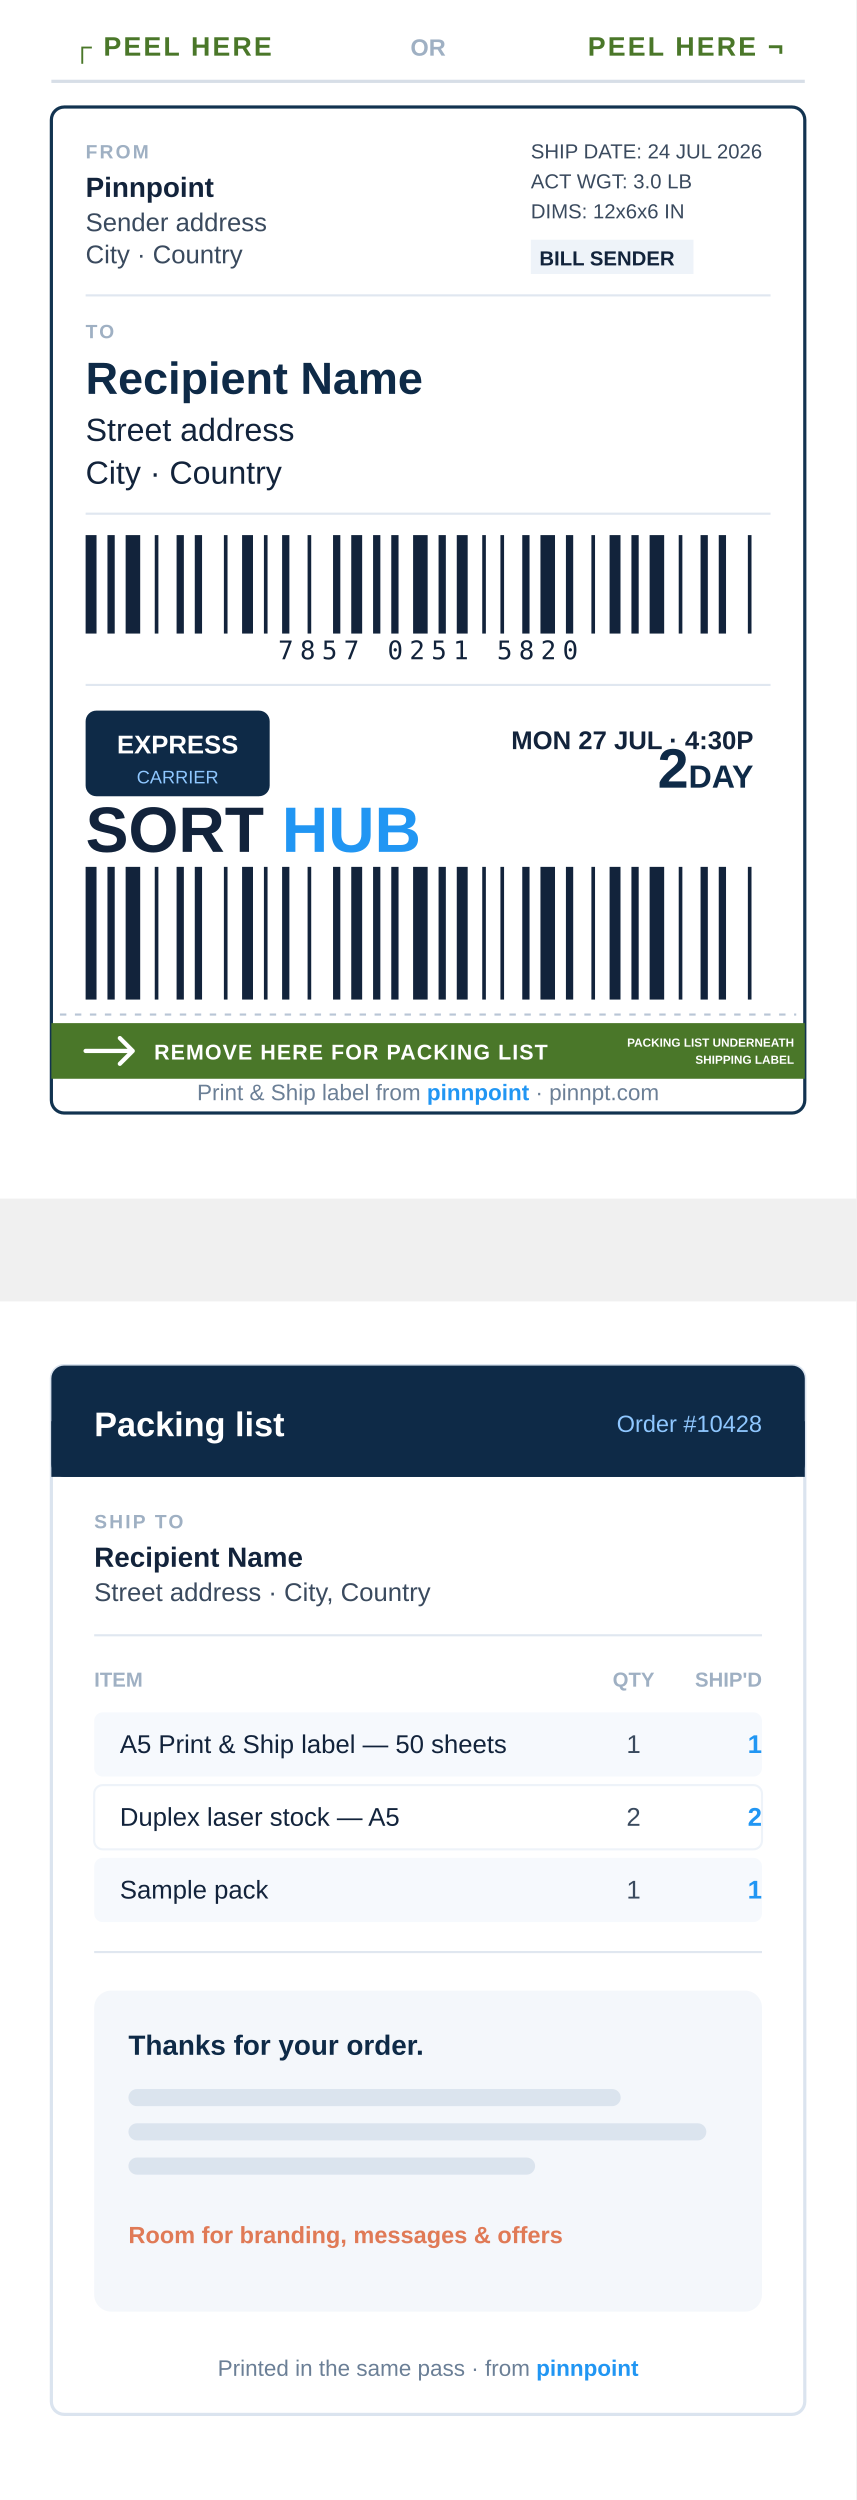
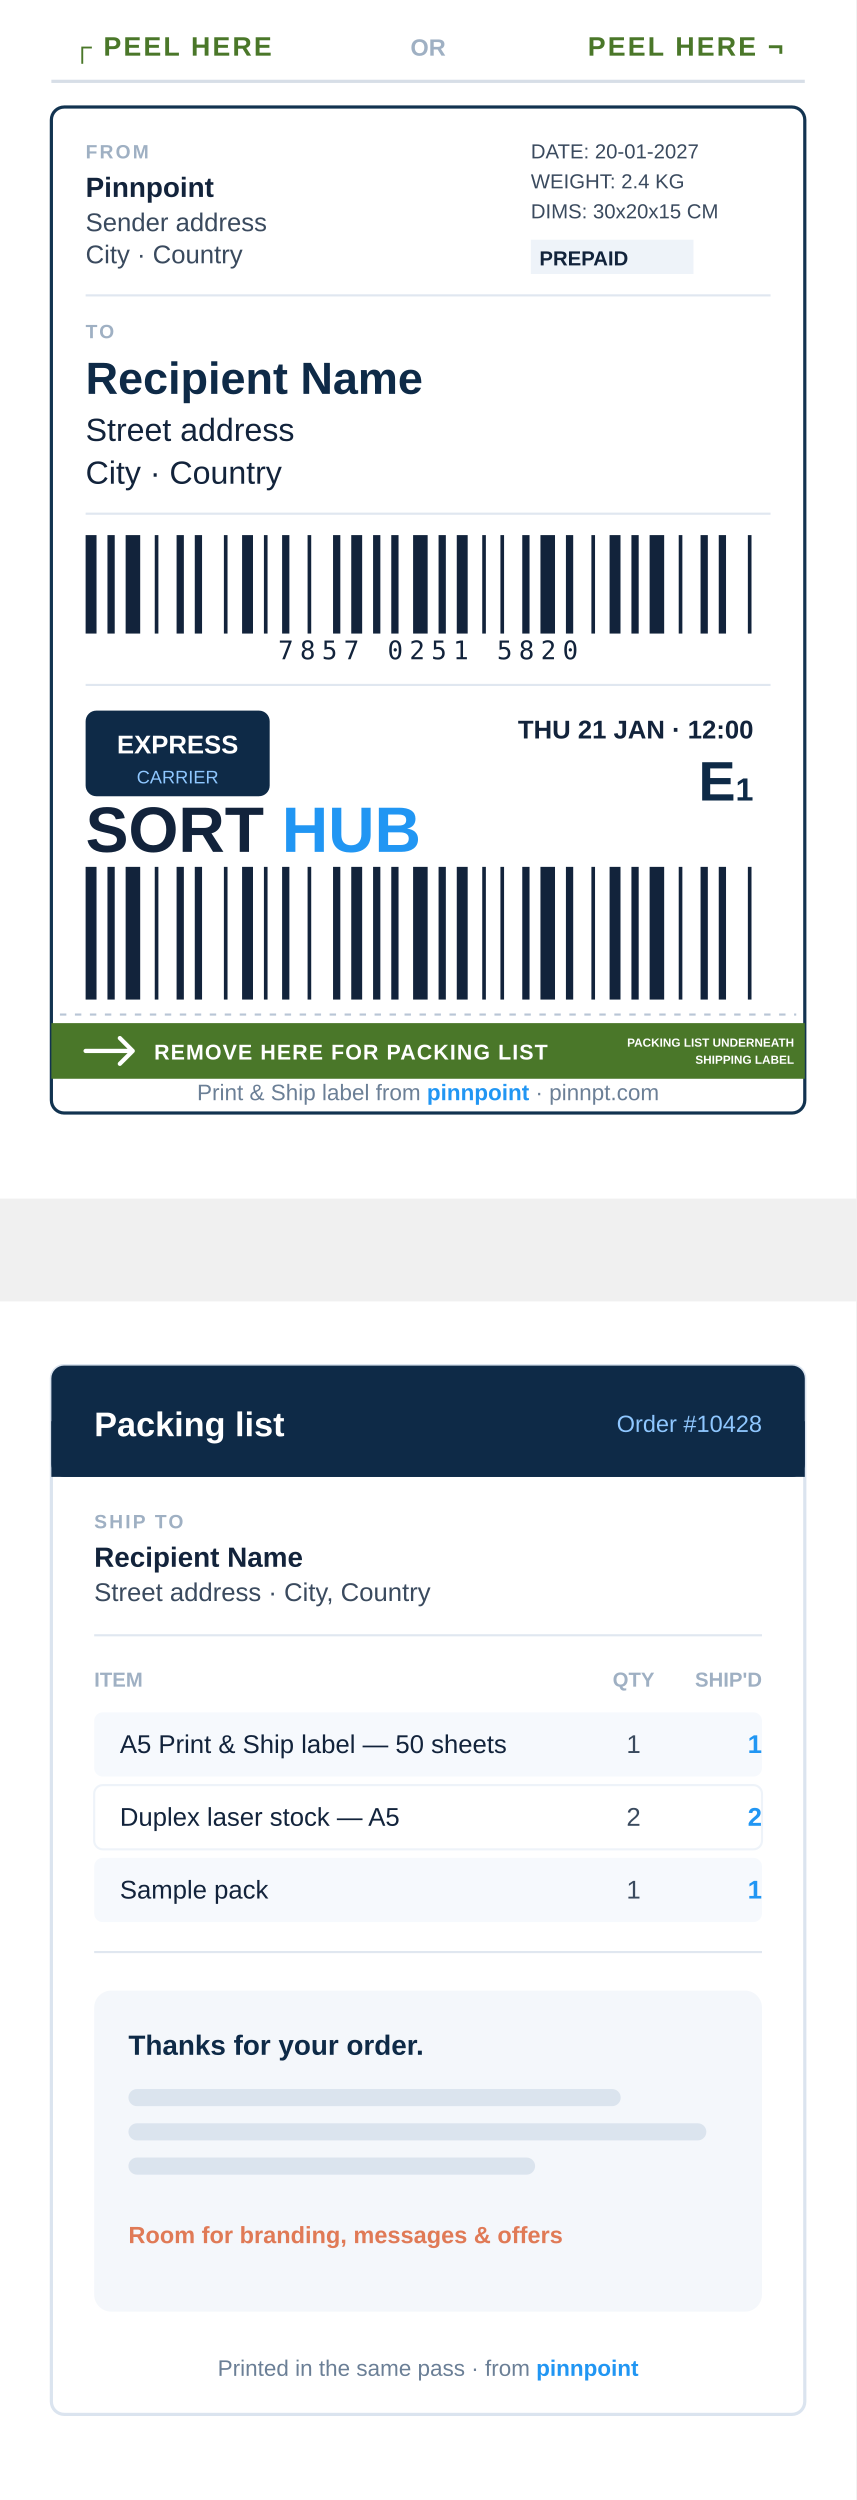
<svg xmlns="http://www.w3.org/2000/svg" viewBox="0 0 400 1168" width="400" height="1168" role="img" aria-label="The A5 Print &amp; Ship label — shipping label on the front, packing list on the back, imaged in one duplex pass">
  <g transform="translate(0,0)">
    <rect x="0" y="0" width="400" height="560" fill="#fff" />
    <text x="34" y="26" font-family="Arial,Helvetica,sans-serif" font-size="12.5" font-weight="700" letter-spacing="1" fill="#4a7729">┌ PEEL HERE</text>
    <text x="200" y="26" text-anchor="middle" font-family="Arial,Helvetica,sans-serif" font-size="11" font-weight="700" fill="#9fb0c3">OR</text>
    <text x="366" y="26" text-anchor="end" font-family="Arial,Helvetica,sans-serif" font-size="12.5" font-weight="700" letter-spacing="1" fill="#4a7729">PEEL HERE ¬</text>
    <line x1="24" y1="38" x2="376" y2="38" stroke="#d7dee7" stroke-width="1.5" />
    <rect x="24" y="50" width="352" height="470" rx="6" fill="#fff" stroke="#123350" stroke-width="1.5" />
    <text x="40" y="74" font-family="Arial,Helvetica,sans-serif" font-size="9" font-weight="700" letter-spacing="1" fill="#9fb0c3">FROM</text>
    <text x="40" y="92" font-family="Arial,Helvetica,sans-serif" font-size="13" font-weight="700" fill="#12233b">Pinnpoint</text>
    <text x="40" y="108" font-family="Arial,Helvetica,sans-serif" font-size="12" fill="#3a4a5e">Sender address</text>
    <text x="40" y="123" font-family="Arial,Helvetica,sans-serif" font-size="12" fill="#3a4a5e">City · Country</text>
    <g font-family="Arial,Helvetica,sans-serif" font-size="9.5" fill="#3a4a5e">
-       <text x="248" y="74">SHIP DATE: 24 JUL 2026</text>
-       <text x="248" y="88">ACT WGT: 3.0 LB</text>
-       <text x="248" y="102">DIMS: 12x6x6 IN</text>
+       <text x="248" y="74">DATE: 20-01-2027</text>
+       <text x="248" y="88">WEIGHT: 2.4 KG</text>
+       <text x="248" y="102">DIMS: 30x20x15 CM</text>
    </g>
    <rect x="248" y="112" width="76" height="16" fill="#eef3f9" />
-     <text x="252" y="124" font-family="Arial,Helvetica,sans-serif" font-size="9.5" font-weight="700" fill="#12233b">BILL SENDER</text>
+     <text x="252" y="124" font-family="Arial,Helvetica,sans-serif" font-size="9.5" font-weight="700" fill="#12233b">PREPAID</text>
    <line x1="40" y1="138" x2="360" y2="138" stroke="#e0e7f0" />
    <text x="40" y="158" font-family="Arial,Helvetica,sans-serif" font-size="9" font-weight="700" letter-spacing="1" fill="#9fb0c3">TO</text>
    <text x="40" y="184" font-family="Arial,Helvetica,sans-serif" font-size="21" font-weight="800" fill="#0e2a47">Recipient Name</text>
    <text x="40" y="206" font-family="Arial,Helvetica,sans-serif" font-size="15" fill="#12233b">Street address</text>
    <text x="40" y="226" font-family="Arial,Helvetica,sans-serif" font-size="15" fill="#12233b">City · Country</text>
    <line x1="40" y1="240" x2="360" y2="240" stroke="#e0e7f0" />
    <rect x="40" y="250" width="5.1" height="46" fill="#12233b" />
    <rect x="50.2" y="250" width="3.4" height="46" fill="#12233b" />
    <rect x="58.7" y="250" width="6.8" height="46" fill="#12233b" />
    <rect x="72.3" y="250" width="1.7" height="46" fill="#12233b" />
    <rect x="82.5" y="250" width="3.4" height="46" fill="#12233b" />
    <rect x="91" y="250" width="3.4" height="46" fill="#12233b" />
    <rect x="104.6" y="250" width="1.7" height="46" fill="#12233b" />
    <rect x="113.1" y="250" width="5.1" height="46" fill="#12233b" />
    <rect x="123.3" y="250" width="1.7" height="46" fill="#12233b" />
    <rect x="131.8" y="250" width="3.4" height="46" fill="#12233b" />
    <rect x="143.7" y="250" width="1.7" height="46" fill="#12233b" />
    <rect x="155.6" y="250" width="3.4" height="46" fill="#12233b" />
    <rect x="164.1" y="250" width="5.1" height="46" fill="#12233b" />
    <rect x="174.3" y="250" width="3.4" height="46" fill="#12233b" />
    <rect x="182.8" y="250" width="3.4" height="46" fill="#12233b" />
    <rect x="193" y="250" width="6.8" height="46" fill="#12233b" />
    <rect x="204.9" y="250" width="3.4" height="46" fill="#12233b" />
    <rect x="213.4" y="250" width="5.1" height="46" fill="#12233b" />
    <rect x="225.3" y="250" width="1.7" height="46" fill="#12233b" />
    <rect x="233.8" y="250" width="1.7" height="46" fill="#12233b" />
    <rect x="244" y="250" width="3.4" height="46" fill="#12233b" />
    <rect x="252.5" y="250" width="6.8" height="46" fill="#12233b" />
    <rect x="264.4" y="250" width="3.4" height="46" fill="#12233b" />
    <rect x="276.3" y="250" width="1.7" height="46" fill="#12233b" />
    <rect x="284.8" y="250" width="5.1" height="46" fill="#12233b" />
    <rect x="295" y="250" width="3.4" height="46" fill="#12233b" />
    <rect x="303.5" y="250" width="6.8" height="46" fill="#12233b" />
    <rect x="317.1" y="250" width="1.7" height="46" fill="#12233b" />
    <rect x="327.3" y="250" width="3.4" height="46" fill="#12233b" />
    <rect x="335.8" y="250" width="3.4" height="46" fill="#12233b" />
    <rect x="349.4" y="250" width="1.7" height="46" fill="#12233b" />
    <text x="200" y="308" text-anchor="middle" font-family="Consolas,monospace" font-size="12" letter-spacing="3" fill="#12233b">7857 0251 5820</text>
    <line x1="40" y1="320" x2="360" y2="320" stroke="#e0e7f0" />
    <rect x="40" y="332" width="86" height="40" rx="5" fill="#0e2a47" />
    <text x="83" y="352" text-anchor="middle" font-family="Arial,Helvetica,sans-serif" font-size="12" font-weight="800" fill="#fff">EXPRESS</text>
    <text x="83" y="366" text-anchor="middle" font-family="Arial,Helvetica,sans-serif" font-size="8.5" fill="#8fc7ff">CARRIER</text>
-     <text x="352" y="350" text-anchor="end" font-family="Arial,Helvetica,sans-serif" font-size="12" font-weight="700" fill="#12233b">MON 27 JUL · 4:30P</text>
-     <text x="352" y="368" text-anchor="end" font-family="Arial,Helvetica,sans-serif" font-size="26" font-weight="800" fill="#0e2a47">2<tspan font-size="15">DAY</tspan>
+     <text x="352" y="345" text-anchor="end" font-family="Arial,Helvetica,sans-serif" font-size="12" font-weight="700" fill="#12233b">THU 21 JAN · 12:00</text>
+     <text x="352" y="374" text-anchor="end" font-family="Arial,Helvetica,sans-serif" font-size="26" font-weight="800" fill="#0e2a47">E<tspan font-size="15">1</tspan>
    </text>
    <text x="40" y="398" font-family="Arial,Helvetica,sans-serif" font-size="30" font-weight="800" fill="#12233b">SORT <tspan fill="#2196f3">HUB</tspan>
    </text>
    <rect x="40" y="405" width="5.1" height="62" fill="#12233b" />
    <rect x="50.2" y="405" width="3.4" height="62" fill="#12233b" />
    <rect x="58.7" y="405" width="6.8" height="62" fill="#12233b" />
    <rect x="72.3" y="405" width="1.7" height="62" fill="#12233b" />
    <rect x="82.5" y="405" width="3.4" height="62" fill="#12233b" />
    <rect x="91" y="405" width="3.4" height="62" fill="#12233b" />
    <rect x="104.6" y="405" width="1.7" height="62" fill="#12233b" />
    <rect x="113.1" y="405" width="5.1" height="62" fill="#12233b" />
    <rect x="123.3" y="405" width="1.7" height="62" fill="#12233b" />
    <rect x="131.8" y="405" width="3.4" height="62" fill="#12233b" />
    <rect x="143.7" y="405" width="1.7" height="62" fill="#12233b" />
    <rect x="155.6" y="405" width="3.4" height="62" fill="#12233b" />
    <rect x="164.1" y="405" width="5.1" height="62" fill="#12233b" />
    <rect x="174.3" y="405" width="3.4" height="62" fill="#12233b" />
    <rect x="182.8" y="405" width="3.4" height="62" fill="#12233b" />
    <rect x="193" y="405" width="6.8" height="62" fill="#12233b" />
    <rect x="204.9" y="405" width="3.4" height="62" fill="#12233b" />
    <rect x="213.4" y="405" width="5.1" height="62" fill="#12233b" />
    <rect x="225.3" y="405" width="1.7" height="62" fill="#12233b" />
    <rect x="233.8" y="405" width="1.7" height="62" fill="#12233b" />
    <rect x="244" y="405" width="3.4" height="62" fill="#12233b" />
    <rect x="252.5" y="405" width="6.8" height="62" fill="#12233b" />
    <rect x="264.4" y="405" width="3.4" height="62" fill="#12233b" />
    <rect x="276.3" y="405" width="1.7" height="62" fill="#12233b" />
    <rect x="284.8" y="405" width="5.1" height="62" fill="#12233b" />
    <rect x="295" y="405" width="3.4" height="62" fill="#12233b" />
    <rect x="303.5" y="405" width="6.8" height="62" fill="#12233b" />
    <rect x="317.1" y="405" width="1.7" height="62" fill="#12233b" />
    <rect x="327.3" y="405" width="3.4" height="62" fill="#12233b" />
    <rect x="335.8" y="405" width="3.4" height="62" fill="#12233b" />
    <rect x="349.4" y="405" width="1.7" height="62" fill="#12233b" />
    <g transform="translate(0,478)">
      <rect x="24" y="0" width="352" height="26" fill="#4a7729" />
      <path d="M40 13 h20 M56 7 l6 6 l-6 6" fill="none" stroke="#fff" stroke-width="2" stroke-linecap="round" stroke-linejoin="round" />
      <text x="72" y="17" font-family="Arial,Helvetica,sans-serif" font-size="10" font-weight="800" letter-spacing="0.5" fill="#fff">REMOVE HERE FOR PACKING LIST</text>
      <text x="371" y="11" text-anchor="end" font-family="Arial,Helvetica,sans-serif" font-size="5.5" font-weight="700" fill="#fff">PACKING LIST UNDERNEATH</text>
      <text x="371" y="19" text-anchor="end" font-family="Arial,Helvetica,sans-serif" font-size="5.5" font-weight="700" fill="#fff">SHIPPING LABEL</text>
    </g>
    <line x1="28" y1="474" x2="372" y2="474" stroke="#b9c6d6" stroke-width="1" stroke-dasharray="3 4" />
    <text x="200" y="514" text-anchor="middle" font-family="Arial,Helvetica,sans-serif" font-size="10.5" fill="#6b7f96">Print &amp; Ship label from <tspan font-weight="800" fill="#2196f3">pinnpoint</tspan> · pinnpt.com</text>
  </g>
  <g transform="translate(0,608)">
    <rect x="0" y="0" width="400" height="560" fill="#fff" />
    <rect x="24" y="30" width="352" height="490" rx="6" fill="#fff" stroke="#dbe4ef" stroke-width="1.5" />
    <rect x="24" y="30" width="352" height="52" rx="6" fill="#0e2a47" />
    <rect x="24" y="56" width="352" height="26" fill="#0e2a47" />
    <text x="44" y="63" font-family="Arial,Helvetica,sans-serif" font-size="16" font-weight="800" fill="#fff">Packing list</text>
    <text x="356" y="61" text-anchor="end" font-family="Arial,Helvetica,sans-serif" font-size="11" fill="#8fc7ff">Order #10428</text>
    <text x="44" y="106" font-family="Arial,Helvetica,sans-serif" font-size="9" font-weight="700" letter-spacing="1" fill="#9fb0c3">SHIP TO</text>
    <text x="44" y="124" font-family="Arial,Helvetica,sans-serif" font-size="13" font-weight="700" fill="#12233b">Recipient Name</text>
    <text x="44" y="140" font-family="Arial,Helvetica,sans-serif" font-size="12" fill="#3a4a5e">Street address · City, Country</text>
    <line x1="44" y1="156" x2="356" y2="156" stroke="#e0e7f0" />
    <text x="44" y="180" font-family="Arial,Helvetica,sans-serif" font-size="9.5" font-weight="700" fill="#9fb0c3">ITEM</text>
    <text x="296" y="180" text-anchor="middle" font-family="Arial,Helvetica,sans-serif" font-size="9.5" font-weight="700" fill="#9fb0c3">QTY</text>
    <text x="356" y="180" text-anchor="end" font-family="Arial,Helvetica,sans-serif" font-size="9.5" font-weight="700" fill="#9fb0c3">SHIP'D</text>
    <g font-family="Arial,Helvetica,sans-serif">
      <rect x="44" y="192" width="312" height="30" rx="4" fill="#f6f9fd" />
      <text x="56" y="211" font-size="12" fill="#12233b">A5 Print &amp; Ship label — 50 sheets</text>
      <text x="296" y="211" text-anchor="middle" font-size="12" fill="#3a4a5e">1</text>
      <text x="356" y="211" text-anchor="end" font-size="12" font-weight="700" fill="#2196f3">1</text>
      <rect x="44" y="226" width="312" height="30" rx="4" fill="#fff" stroke="#eef3f9" />
      <text x="56" y="245" font-size="12" fill="#12233b">Duplex laser stock — A5</text>
      <text x="296" y="245" text-anchor="middle" font-size="12" fill="#3a4a5e">2</text>
      <text x="356" y="245" text-anchor="end" font-size="12" font-weight="700" fill="#2196f3">2</text>
      <rect x="44" y="260" width="312" height="30" rx="4" fill="#f6f9fd" />
      <text x="56" y="279" font-size="12" fill="#12233b">Sample pack</text>
      <text x="296" y="279" text-anchor="middle" font-size="12" fill="#3a4a5e">1</text>
      <text x="356" y="279" text-anchor="end" font-size="12" font-weight="700" fill="#2196f3">1</text>
    </g>
    <line x1="44" y1="304" x2="356" y2="304" stroke="#e0e7f0" />
    <rect x="44" y="322" width="312" height="150" rx="8" fill="#f4f7fb" />
    <text x="60" y="352" font-family="Arial,Helvetica,sans-serif" font-size="13" font-weight="800" fill="#0e2a47">Thanks for your order.</text>
    <g fill="#dbe4ee">
      <rect x="60" y="368" width="230" height="8" rx="4" />
      <rect x="60" y="384" width="270" height="8" rx="4" />
      <rect x="60" y="400" width="190" height="8" rx="4" />
    </g>
    <text x="60" y="440" font-family="Arial,Helvetica,sans-serif" font-size="11" font-weight="700" fill="#e07a56">Room for branding, messages &amp; offers</text>
    <text x="200" y="502" text-anchor="middle" font-family="Arial,Helvetica,sans-serif" font-size="10.5" fill="#6b7f96">Printed in the same pass · from <tspan font-weight="800" fill="#2196f3">pinnpoint</tspan>
    </text>
  </g>
</svg>
